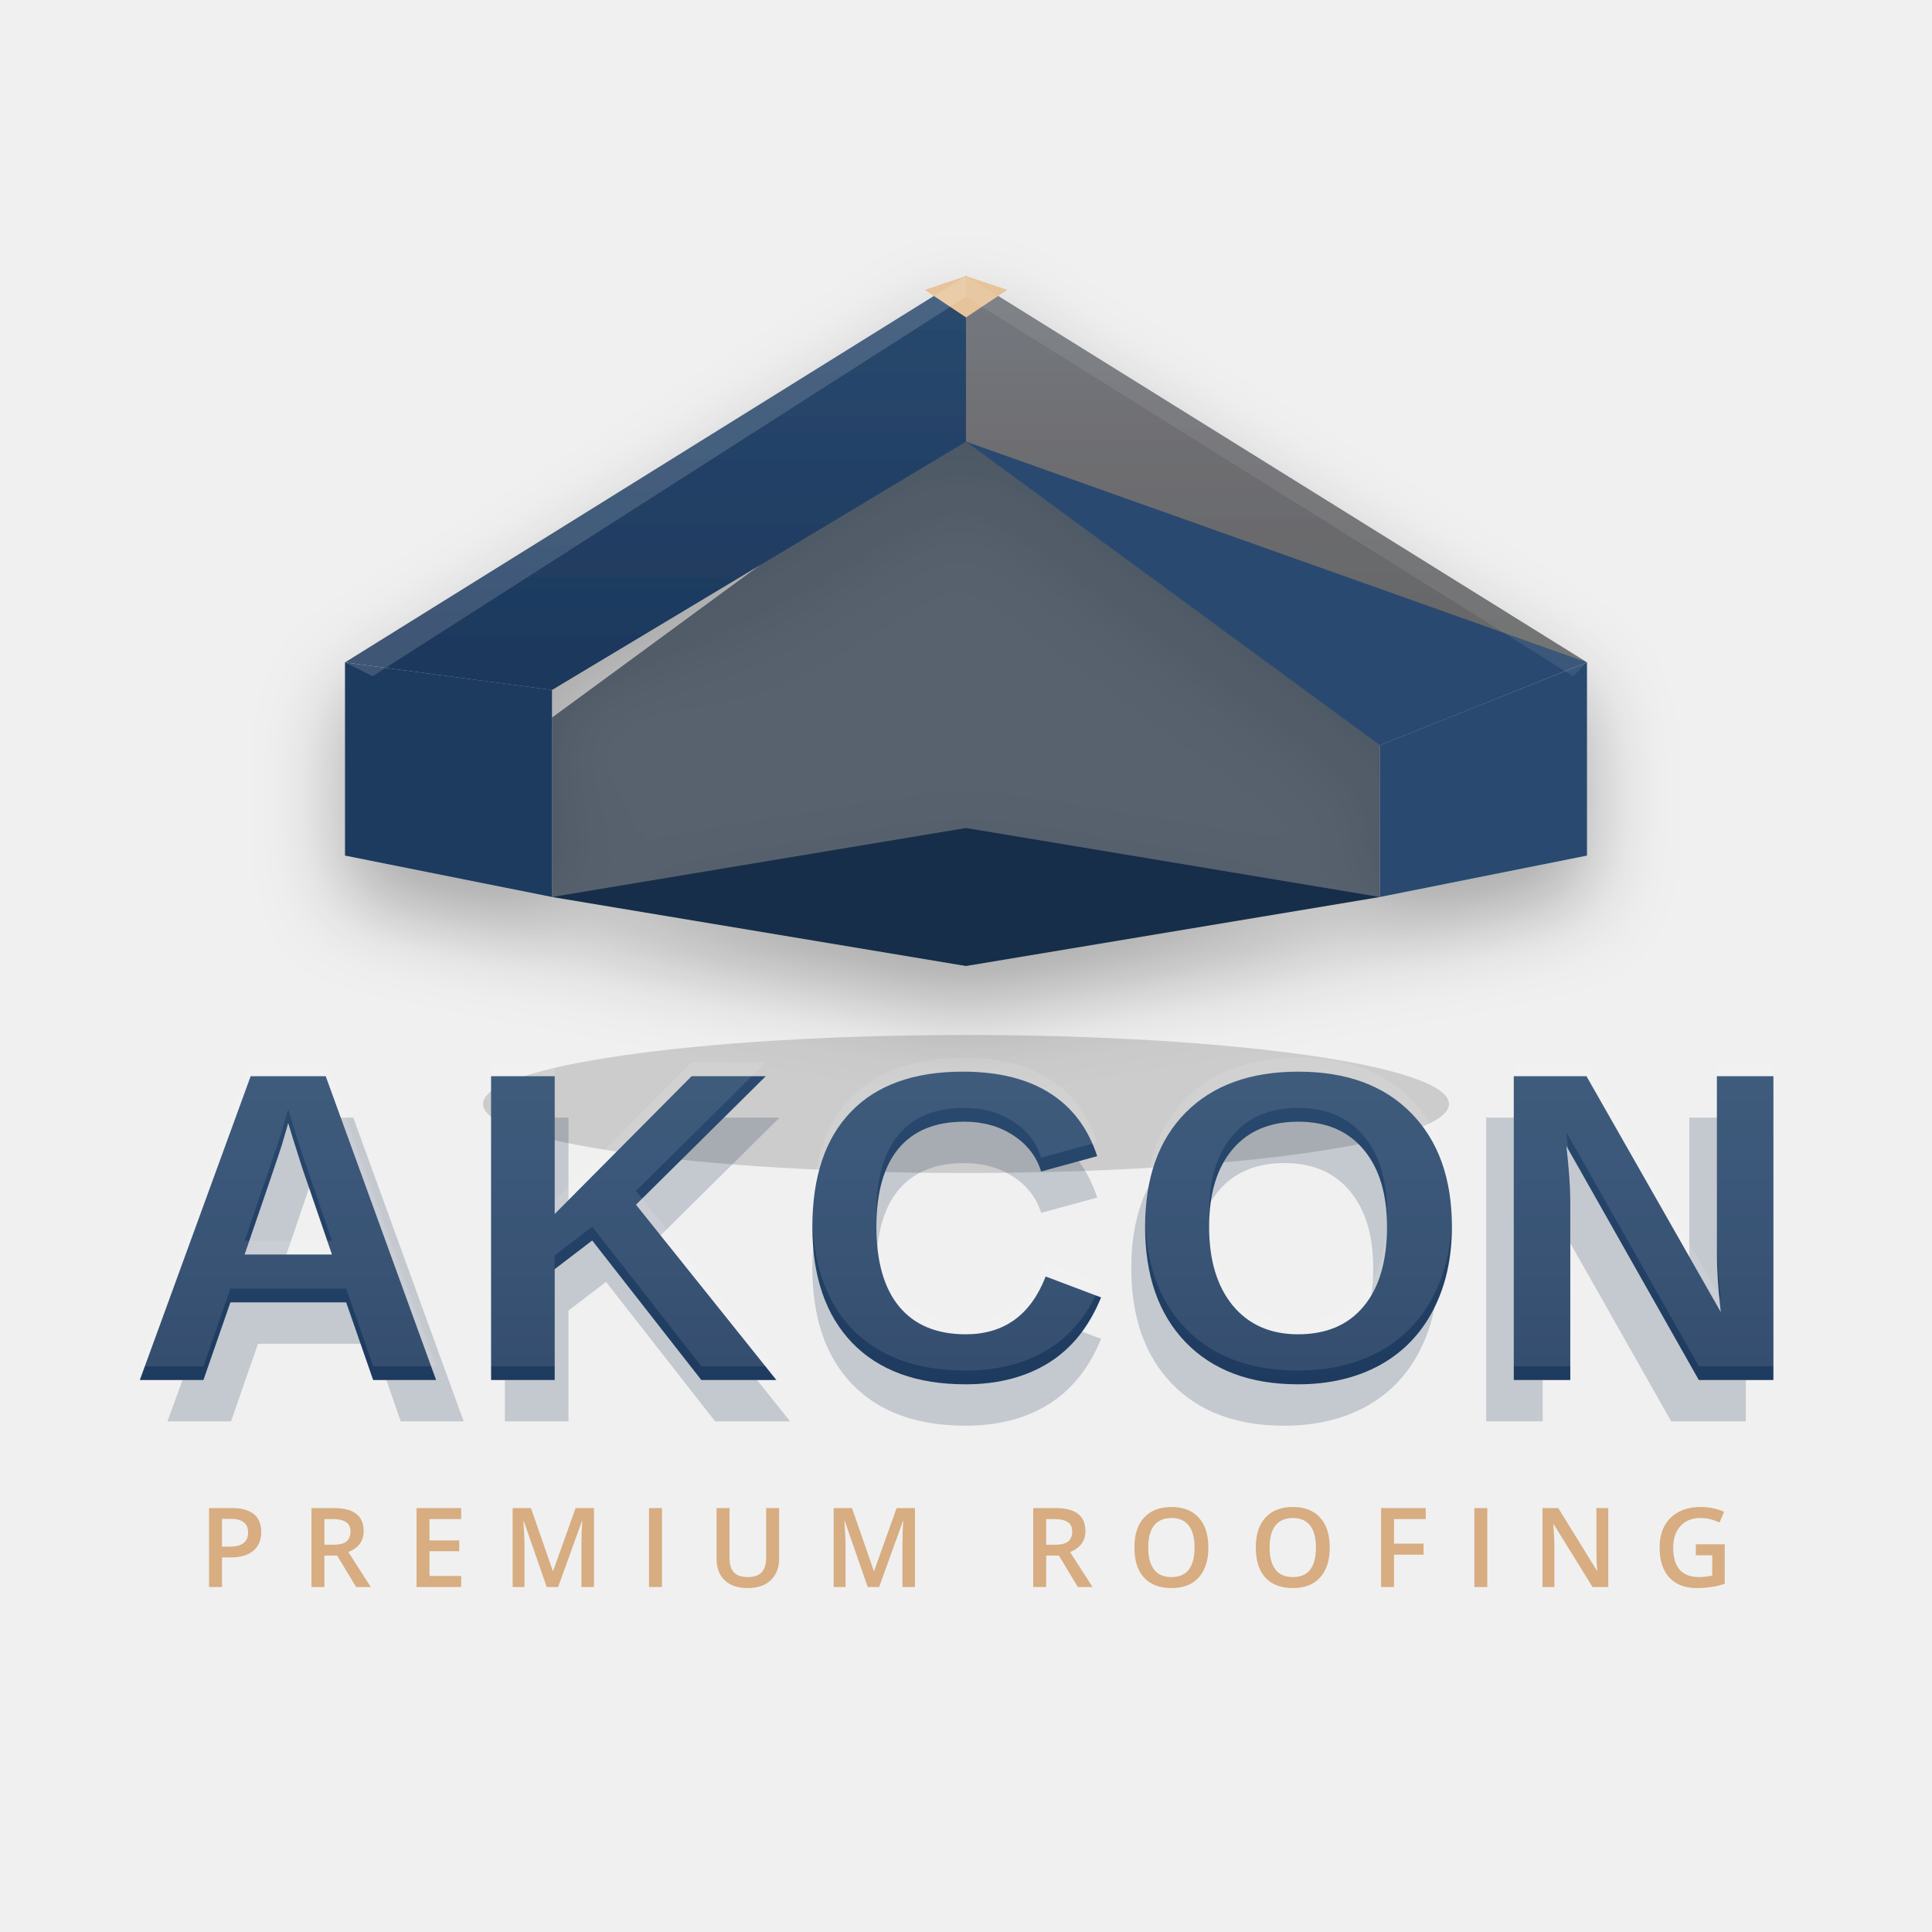
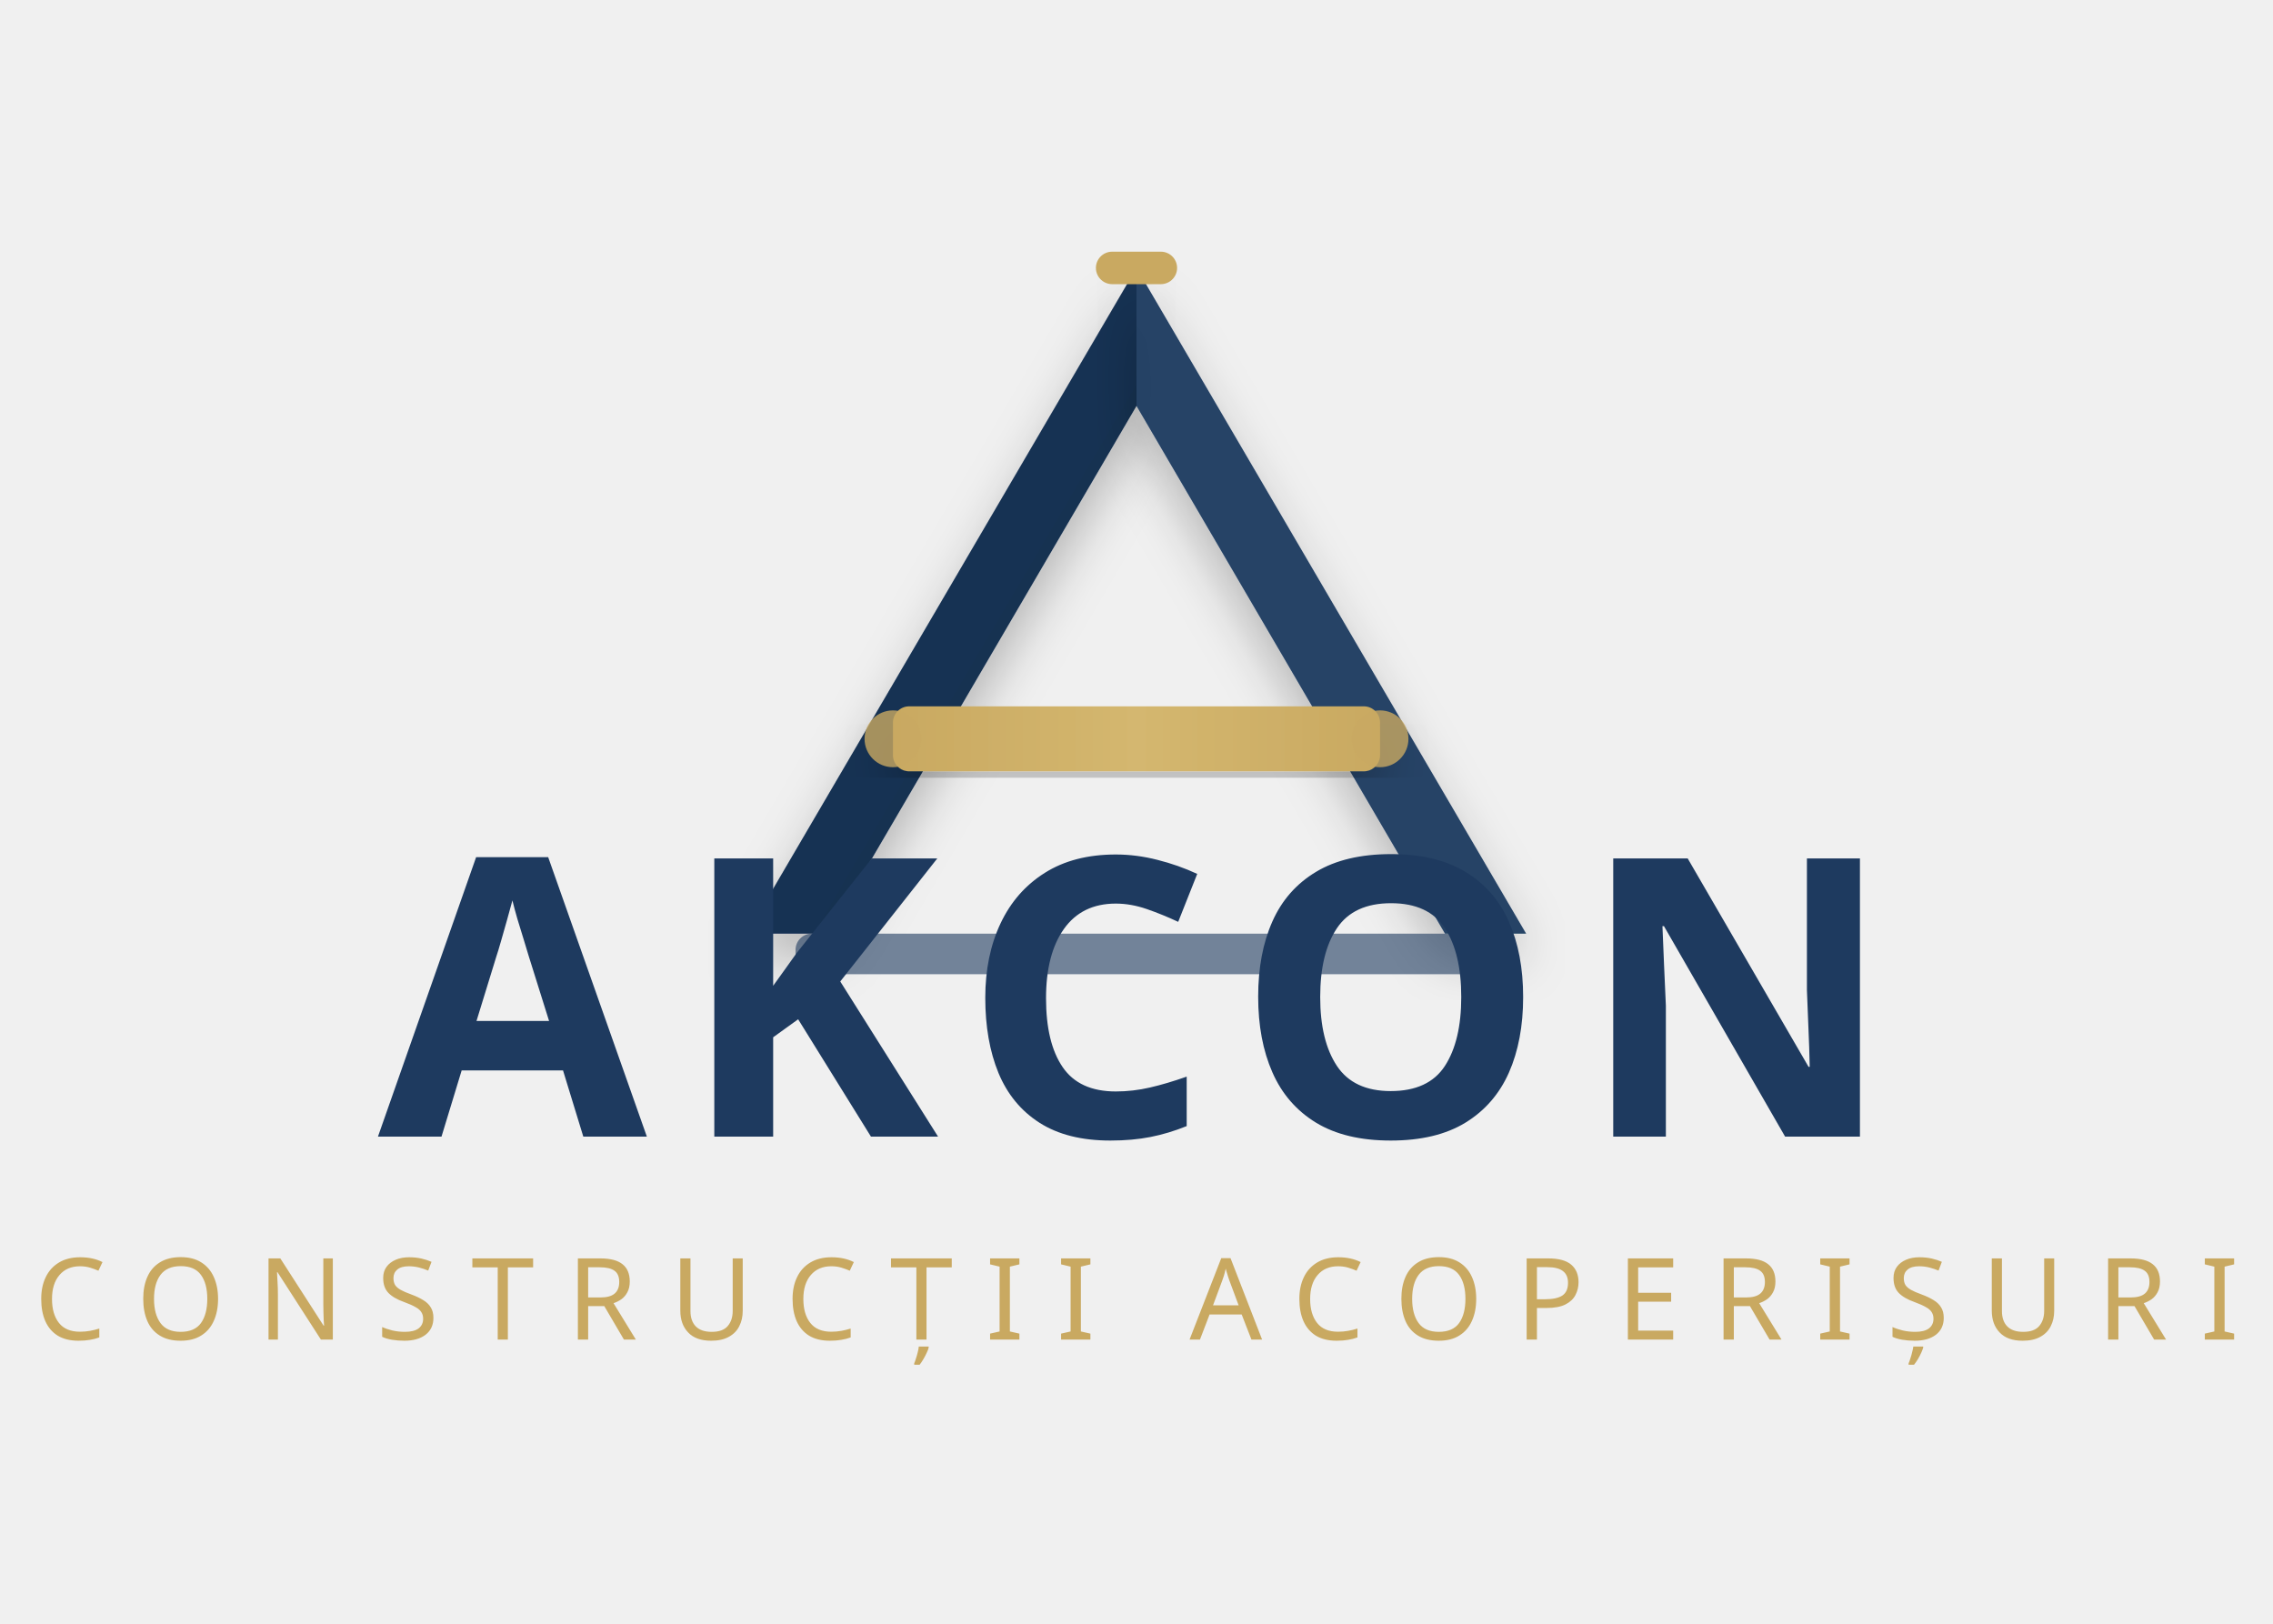
- <svg xmlns="http://www.w3.org/2000/svg" width="140" height="140" viewBox="0 0 140 140" fill="none">
+ <svg xmlns="http://www.w3.org/2000/svg" width="280" height="200" viewBox="0 0 280 200">
  <defs>
-     <linearGradient id="roofMainStacked" x1="70" y1="20" x2="70" y2="70" gradientUnits="userSpaceOnUse">
-       <stop offset="0%" stop-color="#2a4a6f" />
-       <stop offset="50%" stop-color="#1e3a5f" />
-       <stop offset="100%" stop-color="#162d4a" />
+     <linearGradient id="navySlope-stack" x1="0%" y1="0%" x2="100%" y2="100%">
+       <stop offset="0%" stop-color="#1e3a5f" />
+       <stop offset="100%" stop-color="#152d48" />
    </linearGradient>
-     <linearGradient id="roofAccentStacked" x1="70" y1="20" x2="70" y2="45" gradientUnits="userSpaceOnUse">
-       <stop offset="0%" stop-color="#e6c39a" />
-       <stop offset="50%" stop-color="#d4a574" />
-       <stop offset="100%" stop-color="#c29560" />
+     <linearGradient id="goldBeam-stack" x1="0%" y1="0%" x2="100%" y2="0%">
+       <stop offset="0%" stop-color="#c9a961" />
+       <stop offset="50%" stop-color="#d4b76f" />
+       <stop offset="100%" stop-color="#c9a961" />
    </linearGradient>
-     <filter id="shadowStacked" x="-50%" y="-50%" width="200%" height="200%">
-       <feGaussianBlur in="SourceAlpha" stdDeviation="3" />
-       <feOffset dx="0" dy="3" result="offsetblur" />
-       <feComponentTransfer>
-         <feFuncA type="linear" slope="0.3" />
-       </feComponentTransfer>
-       <feMerge>
-         <feMergeNode />
-         <feMergeNode in="SourceGraphic" />
-       </feMerge>
+     <filter id="stackShadow">
+       <feDropShadow dx="0" dy="3" stdDeviation="3" flood-opacity="0.25" />
    </filter>
-     <linearGradient id="textGradientStacked" x1="0%" y1="0%" x2="0%" y2="100%">
-       <stop offset="0%" stop-color="#2a4a6f" />
-       <stop offset="100%" stop-color="#1e3a5f" />
-     </linearGradient>
  </defs>
-   <ellipse cx="70" cy="80" rx="35" ry="5" fill="#000000" opacity="0.15" />
-   <g filter="url(#shadowStacked)">
-     <path d="M 40 65 L 40 52 L 70 30 L 100 52 L 100 65 Z" fill="#0f1f33" opacity="0.6" />
-     <path d="M 25 48 L 70 20 L 70 32 L 40 50 Z" fill="url(#roofMainStacked)" />
-     <path d="M 70 20 L 115 48 L 100 54 L 70 32 Z" fill="#2a4a6f" />
-     <path d="M 70 20 L 70 32 L 115 48 L 70 20 Z" fill="url(#roofAccentStacked)" opacity="0.4" />
-     <path d="M 67 21 L 70 20 L 73 21 L 70 23 Z" fill="#e6c39a" />
-     <path d="M 25 48 L 40 50 L 40 65 L 25 62 Z" fill="#1e3a5f" />
-     <path d="M 115 48 L 100 54 L 100 65 L 115 62 Z" fill="#2a4a6f" />
-     <path d="M 40 65 L 70 70 L 100 65 L 70 60 Z" fill="#162d4a" />
-     <path d="M 25 48 L 70 20 L 70 21.5 L 27 49 Z" fill="#ffffff" opacity="0.15" />
-     <path d="M 70 20 L 115 48 L 114 49 L 70 21.5 Z" fill="#ffffff" opacity="0.08" />
+   <g transform="translate(140, 25)">
+     <path d="M 0,8 L -48,90 L -38,90 L 0,25 Z" fill="url(#navySlope-stack)" filter="url(#stackShadow)" />
+     <path d="M 0,8 L 48,90 L 38,90 L 0,25 Z" fill="#1e3a5f" opacity="0.95" filter="url(#stackShadow)" />
+     <line x1="-3" y1="8" x2="3" y2="8" stroke="#c9a961" stroke-width="4" stroke-linecap="round" />
+     <rect x="-30" y="62" width="60" height="8" fill="url(#goldBeam-stack)" rx="2" filter="url(#stackShadow)" />
+     <circle cx="-30" cy="66" r="3.5" fill="#c9a961" opacity="0.8" />
+     <circle cx="30" cy="66" r="3.5" fill="#c9a961" opacity="0.8" />
+     <rect x="-42" y="90" width="84" height="5" fill="#1e3a5f" opacity="0.6" rx="2" />
  </g>
-   <g>
-     <text x="70" y="103" font-family="'Montserrat', Arial, sans-serif" font-size="32" font-weight="800" fill="#162d4a" opacity="0.2" text-anchor="middle">AKCON</text>
-     <text x="70" y="100" font-family="'Montserrat', Arial, sans-serif" font-size="32" font-weight="800" fill="url(#textGradientStacked)" text-anchor="middle" letter-spacing="1">AKCON</text>
-     <text x="70" y="99" font-family="'Montserrat', Arial, sans-serif" font-size="32" font-weight="800" fill="#ffffff" opacity="0.1" text-anchor="middle" letter-spacing="1">AKCON</text>
-   </g>
-   <text x="70" y="115" font-family="'Open Sans', Arial, sans-serif" font-size="8" font-weight="600" fill="#d4a574" letter-spacing="2.5" opacity="0.9" text-anchor="middle">PREMIUM ROOFING</text>
+   <text x="140" y="140" font-family="'Montserrat', sans-serif" font-size="48" font-weight="800" fill="#1e3a5f" text-anchor="middle" letter-spacing="4">
+     AKCON
+   </text>
+   <text x="140" y="165" font-family="'Montserrat', sans-serif" font-size="14" font-weight="500" fill="#c9a961" text-anchor="middle" letter-spacing="4">
+     CONSTRUCȚII ACOPERIȘURI
+   </text>
</svg>
